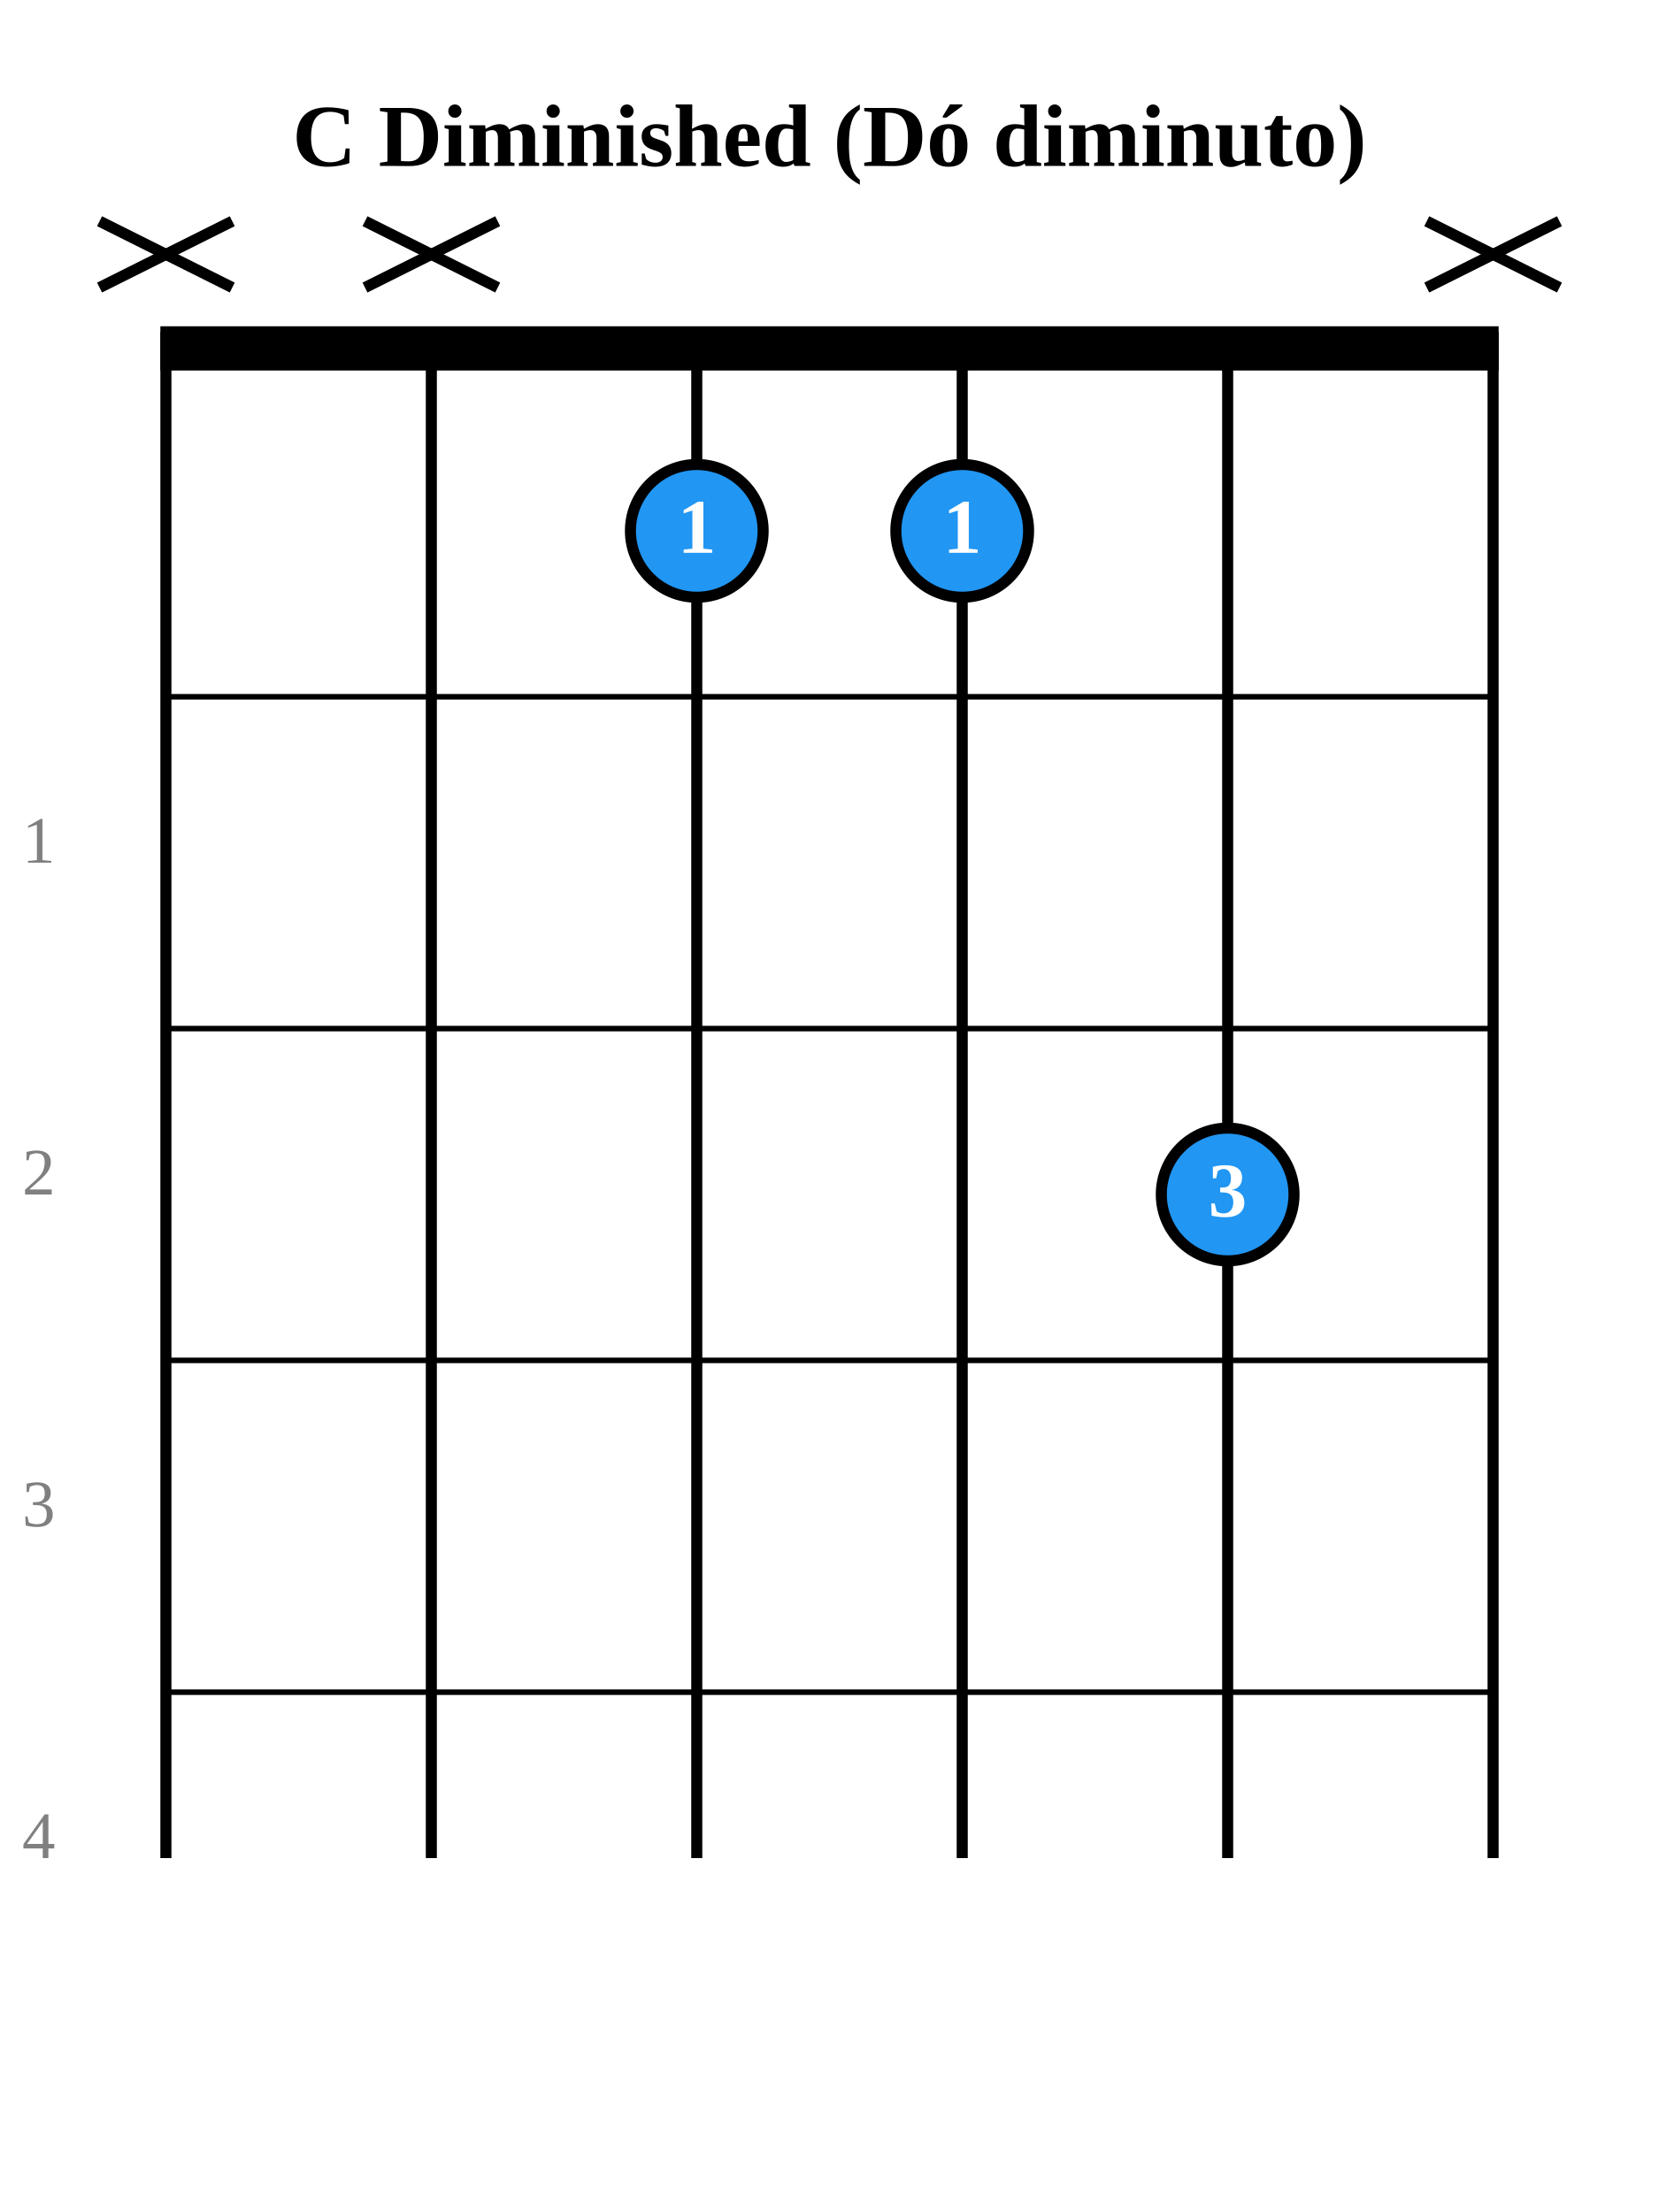
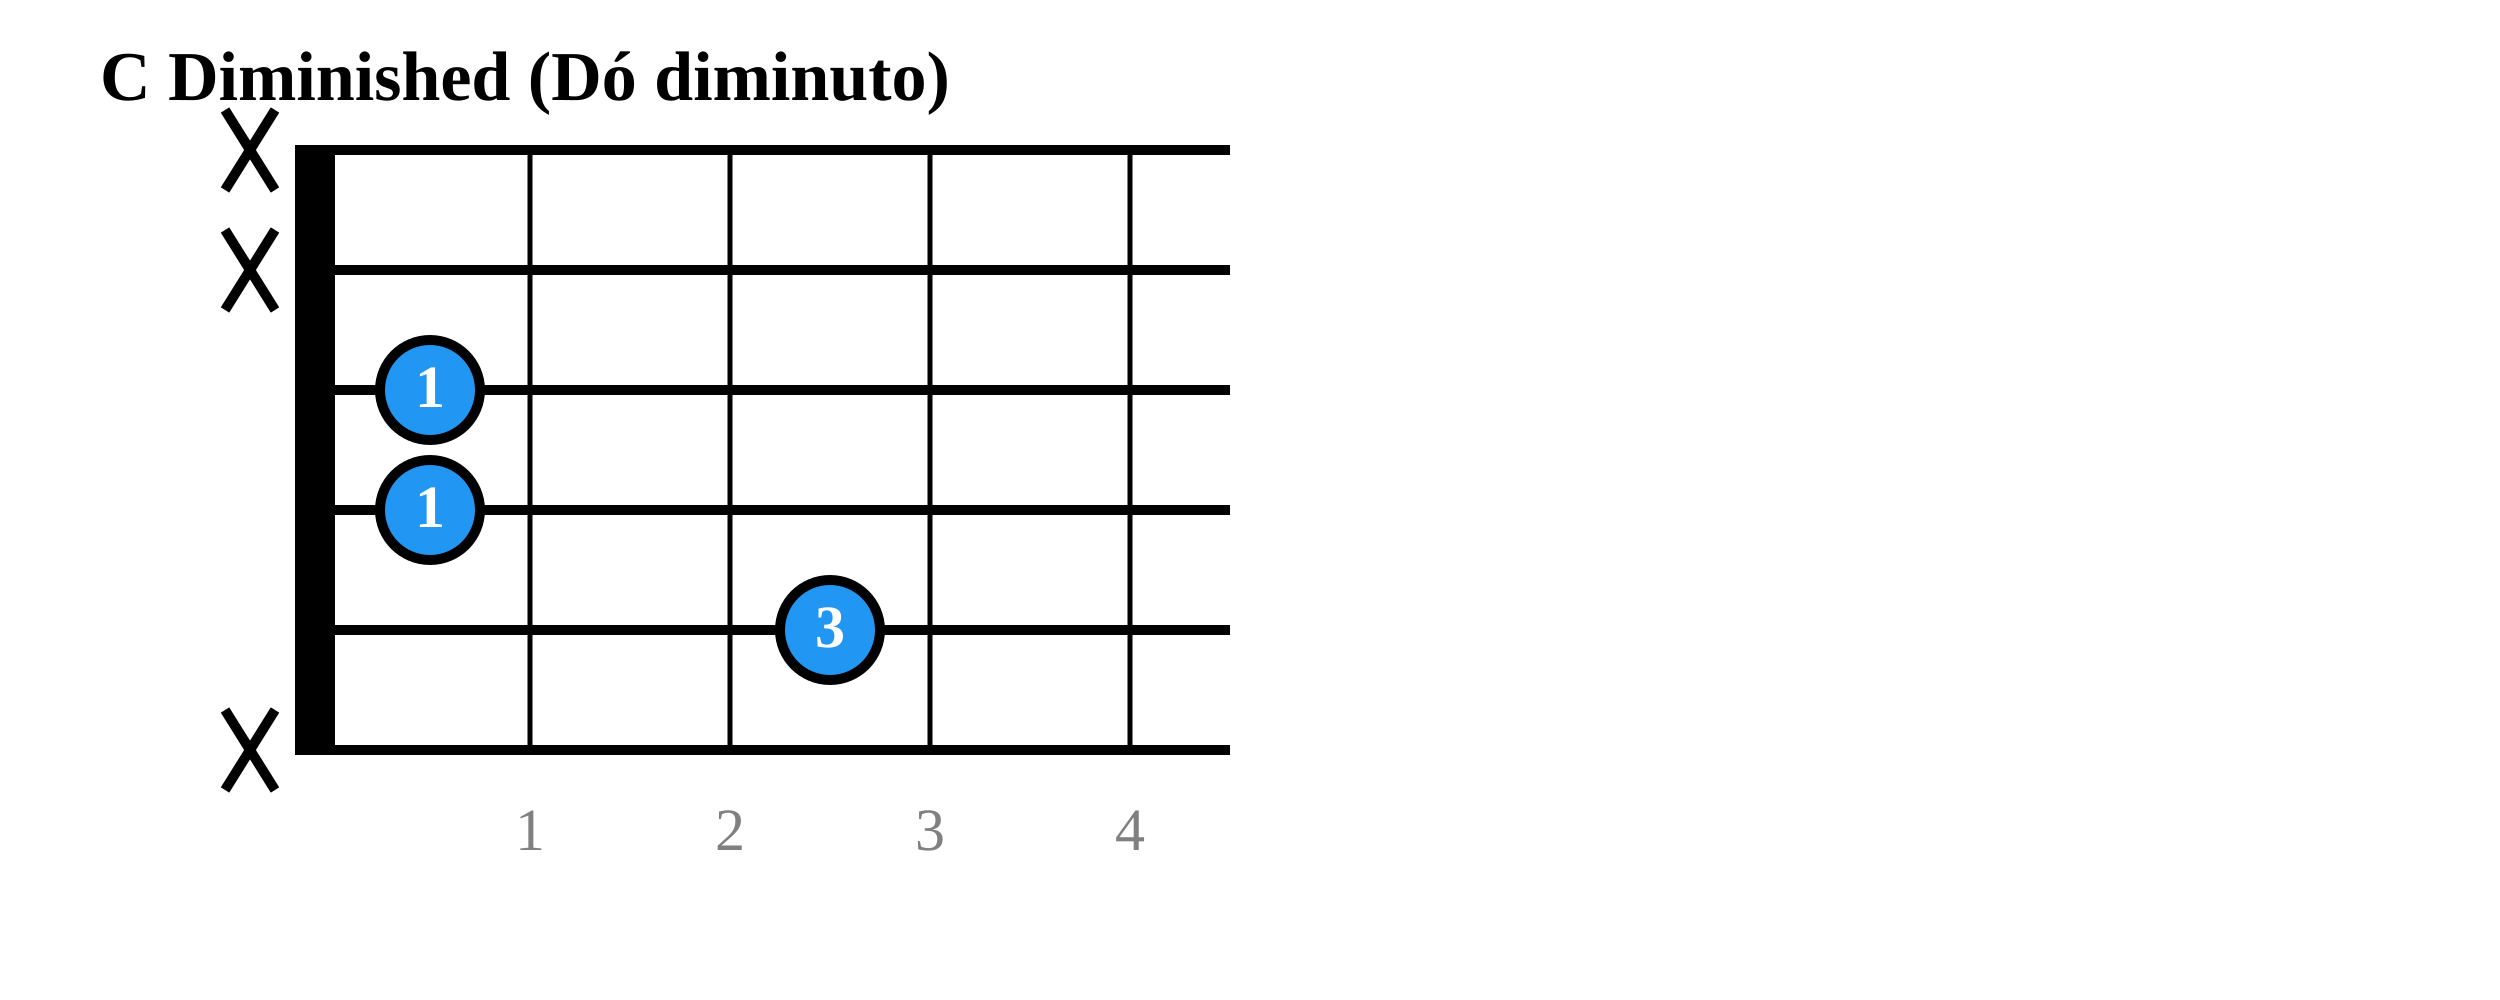
- <svg xmlns="http://www.w3.org/2000/svg" width="300" height="400">
-   <rect width="300" height="400" fill="white" />
-   <text x="150.0" y="30" text-anchor="middle" font-size="16" font-weight="bold">C Diminished (Dó diminuto)</text>
-   <rect x="30" y="60" width="240.0" height="6" fill="black" stroke="black" stroke-width="2" />
-   <line x1="30.0" y1="60" x2="30.0" y2="336.0" stroke="black" stroke-width="2" />
-   <line x1="78.0" y1="60" x2="78.0" y2="336.0" stroke="black" stroke-width="2" />
-   <line x1="126.0" y1="60" x2="126.0" y2="336.0" stroke="black" stroke-width="2" />
-   <line x1="174.0" y1="60" x2="174.0" y2="336.0" stroke="black" stroke-width="2" />
-   <line x1="222.0" y1="60" x2="222.0" y2="336.0" stroke="black" stroke-width="2" />
-   <line x1="270.0" y1="60" x2="270.0" y2="336.0" stroke="black" stroke-width="2" />
-   <line x1="30" y1="126" x2="270.0" y2="126" stroke="black" stroke-width="1" />
-   <text x="10" y="156.0" text-anchor="end" font-size="12" fill="gray">1</text>
-   <line x1="30" y1="186" x2="270.0" y2="186" stroke="black" stroke-width="1" />
-   <text x="10" y="216.0" text-anchor="end" font-size="12" fill="gray">2</text>
-   <line x1="30" y1="246" x2="270.0" y2="246" stroke="black" stroke-width="1" />
-   <text x="10" y="276.0" text-anchor="end" font-size="12" fill="gray">3</text>
-   <line x1="30" y1="306" x2="270.0" y2="306" stroke="black" stroke-width="1" />
-   <text x="10" y="336.0" text-anchor="end" font-size="12" fill="gray">4</text>
-   <line x1="18.0" y1="40" x2="42.0" y2="52" stroke="black" stroke-width="2" />
-   <line x1="42.0" y1="40" x2="18.0" y2="52" stroke="black" stroke-width="2" />
-   <line x1="66.0" y1="40" x2="90.0" y2="52" stroke="black" stroke-width="2" />
-   <line x1="90.0" y1="40" x2="66.0" y2="52" stroke="black" stroke-width="2" />
-   <circle cx="126.0" cy="96.0" r="12" fill="#2196F3" stroke="black" stroke-width="2" />
-   <text x="126.0" y="96.0" text-anchor="middle" dominant-baseline="middle" font-size="14" font-weight="bold" fill="white">1</text>
-   <circle cx="174.0" cy="96.0" r="12" fill="#2196F3" stroke="black" stroke-width="2" />
-   <text x="174.0" y="96.0" text-anchor="middle" dominant-baseline="middle" font-size="14" font-weight="bold" fill="white">1</text>
-   <circle cx="222.0" cy="216.0" r="12" fill="#2196F3" stroke="black" stroke-width="2" />
-   <text x="222.0" y="216.0" text-anchor="middle" dominant-baseline="middle" font-size="14" font-weight="bold" fill="white">3</text>
-   <line x1="258.0" y1="40" x2="282.0" y2="52" stroke="black" stroke-width="2" />
-   <line x1="282.0" y1="40" x2="258.0" y2="52" stroke="black" stroke-width="2" />
+ <svg xmlns="http://www.w3.org/2000/svg" width="500" height="200">
+   <rect width="500" height="200" fill="white" />
+   <text x="20" y="20" text-anchor="start" font-size="14" font-weight="bold">C Diminished (Dó diminuto)</text>
+   <rect x="60" y="30" width="6" height="120.0" fill="black" stroke="black" stroke-width="2" />
+   <line x1="60" y1="30.0" x2="246.0" y2="30.0" stroke="black" stroke-width="2" />
+   <line x1="60" y1="54.0" x2="246.0" y2="54.0" stroke="black" stroke-width="2" />
+   <line x1="60" y1="78.0" x2="246.0" y2="78.0" stroke="black" stroke-width="2" />
+   <line x1="60" y1="102.0" x2="246.0" y2="102.0" stroke="black" stroke-width="2" />
+   <line x1="60" y1="126.0" x2="246.0" y2="126.0" stroke="black" stroke-width="2" />
+   <line x1="60" y1="150.0" x2="246.0" y2="150.0" stroke="black" stroke-width="2" />
+   <line x1="106" y1="30" x2="106" y2="150.0" stroke="black" stroke-width="1" />
+   <text x="106" y="170.0" text-anchor="middle" font-size="12" fill="gray">1</text>
+   <line x1="146" y1="30" x2="146" y2="150.0" stroke="black" stroke-width="1" />
+   <text x="146" y="170.0" text-anchor="middle" font-size="12" fill="gray">2</text>
+   <line x1="186" y1="30" x2="186" y2="150.0" stroke="black" stroke-width="1" />
+   <text x="186" y="170.0" text-anchor="middle" font-size="12" fill="gray">3</text>
+   <line x1="226" y1="30" x2="226" y2="150.0" stroke="black" stroke-width="1" />
+   <text x="226" y="170.0" text-anchor="middle" font-size="12" fill="gray">4</text>
+   <line x1="45" y1="22.0" x2="55" y2="38.0" stroke="black" stroke-width="2" />
+   <line x1="55" y1="22.0" x2="45" y2="38.0" stroke="black" stroke-width="2" />
+   <line x1="45" y1="46.0" x2="55" y2="62.0" stroke="black" stroke-width="2" />
+   <line x1="55" y1="46.0" x2="45" y2="62.0" stroke="black" stroke-width="2" />
+   <circle cx="86.0" cy="78.0" r="10" fill="#2196F3" stroke="black" stroke-width="2" />
+   <text x="86.0" y="78.0" text-anchor="middle" dominant-baseline="middle" font-size="12" font-weight="bold" fill="white">1</text>
+   <circle cx="86.0" cy="102.0" r="10" fill="#2196F3" stroke="black" stroke-width="2" />
+   <text x="86.0" y="102.0" text-anchor="middle" dominant-baseline="middle" font-size="12" font-weight="bold" fill="white">1</text>
+   <circle cx="166.0" cy="126.0" r="10" fill="#2196F3" stroke="black" stroke-width="2" />
+   <text x="166.0" y="126.0" text-anchor="middle" dominant-baseline="middle" font-size="12" font-weight="bold" fill="white">3</text>
+   <line x1="45" y1="142.0" x2="55" y2="158.0" stroke="black" stroke-width="2" />
+   <line x1="55" y1="142.0" x2="45" y2="158.0" stroke="black" stroke-width="2" />
</svg>
